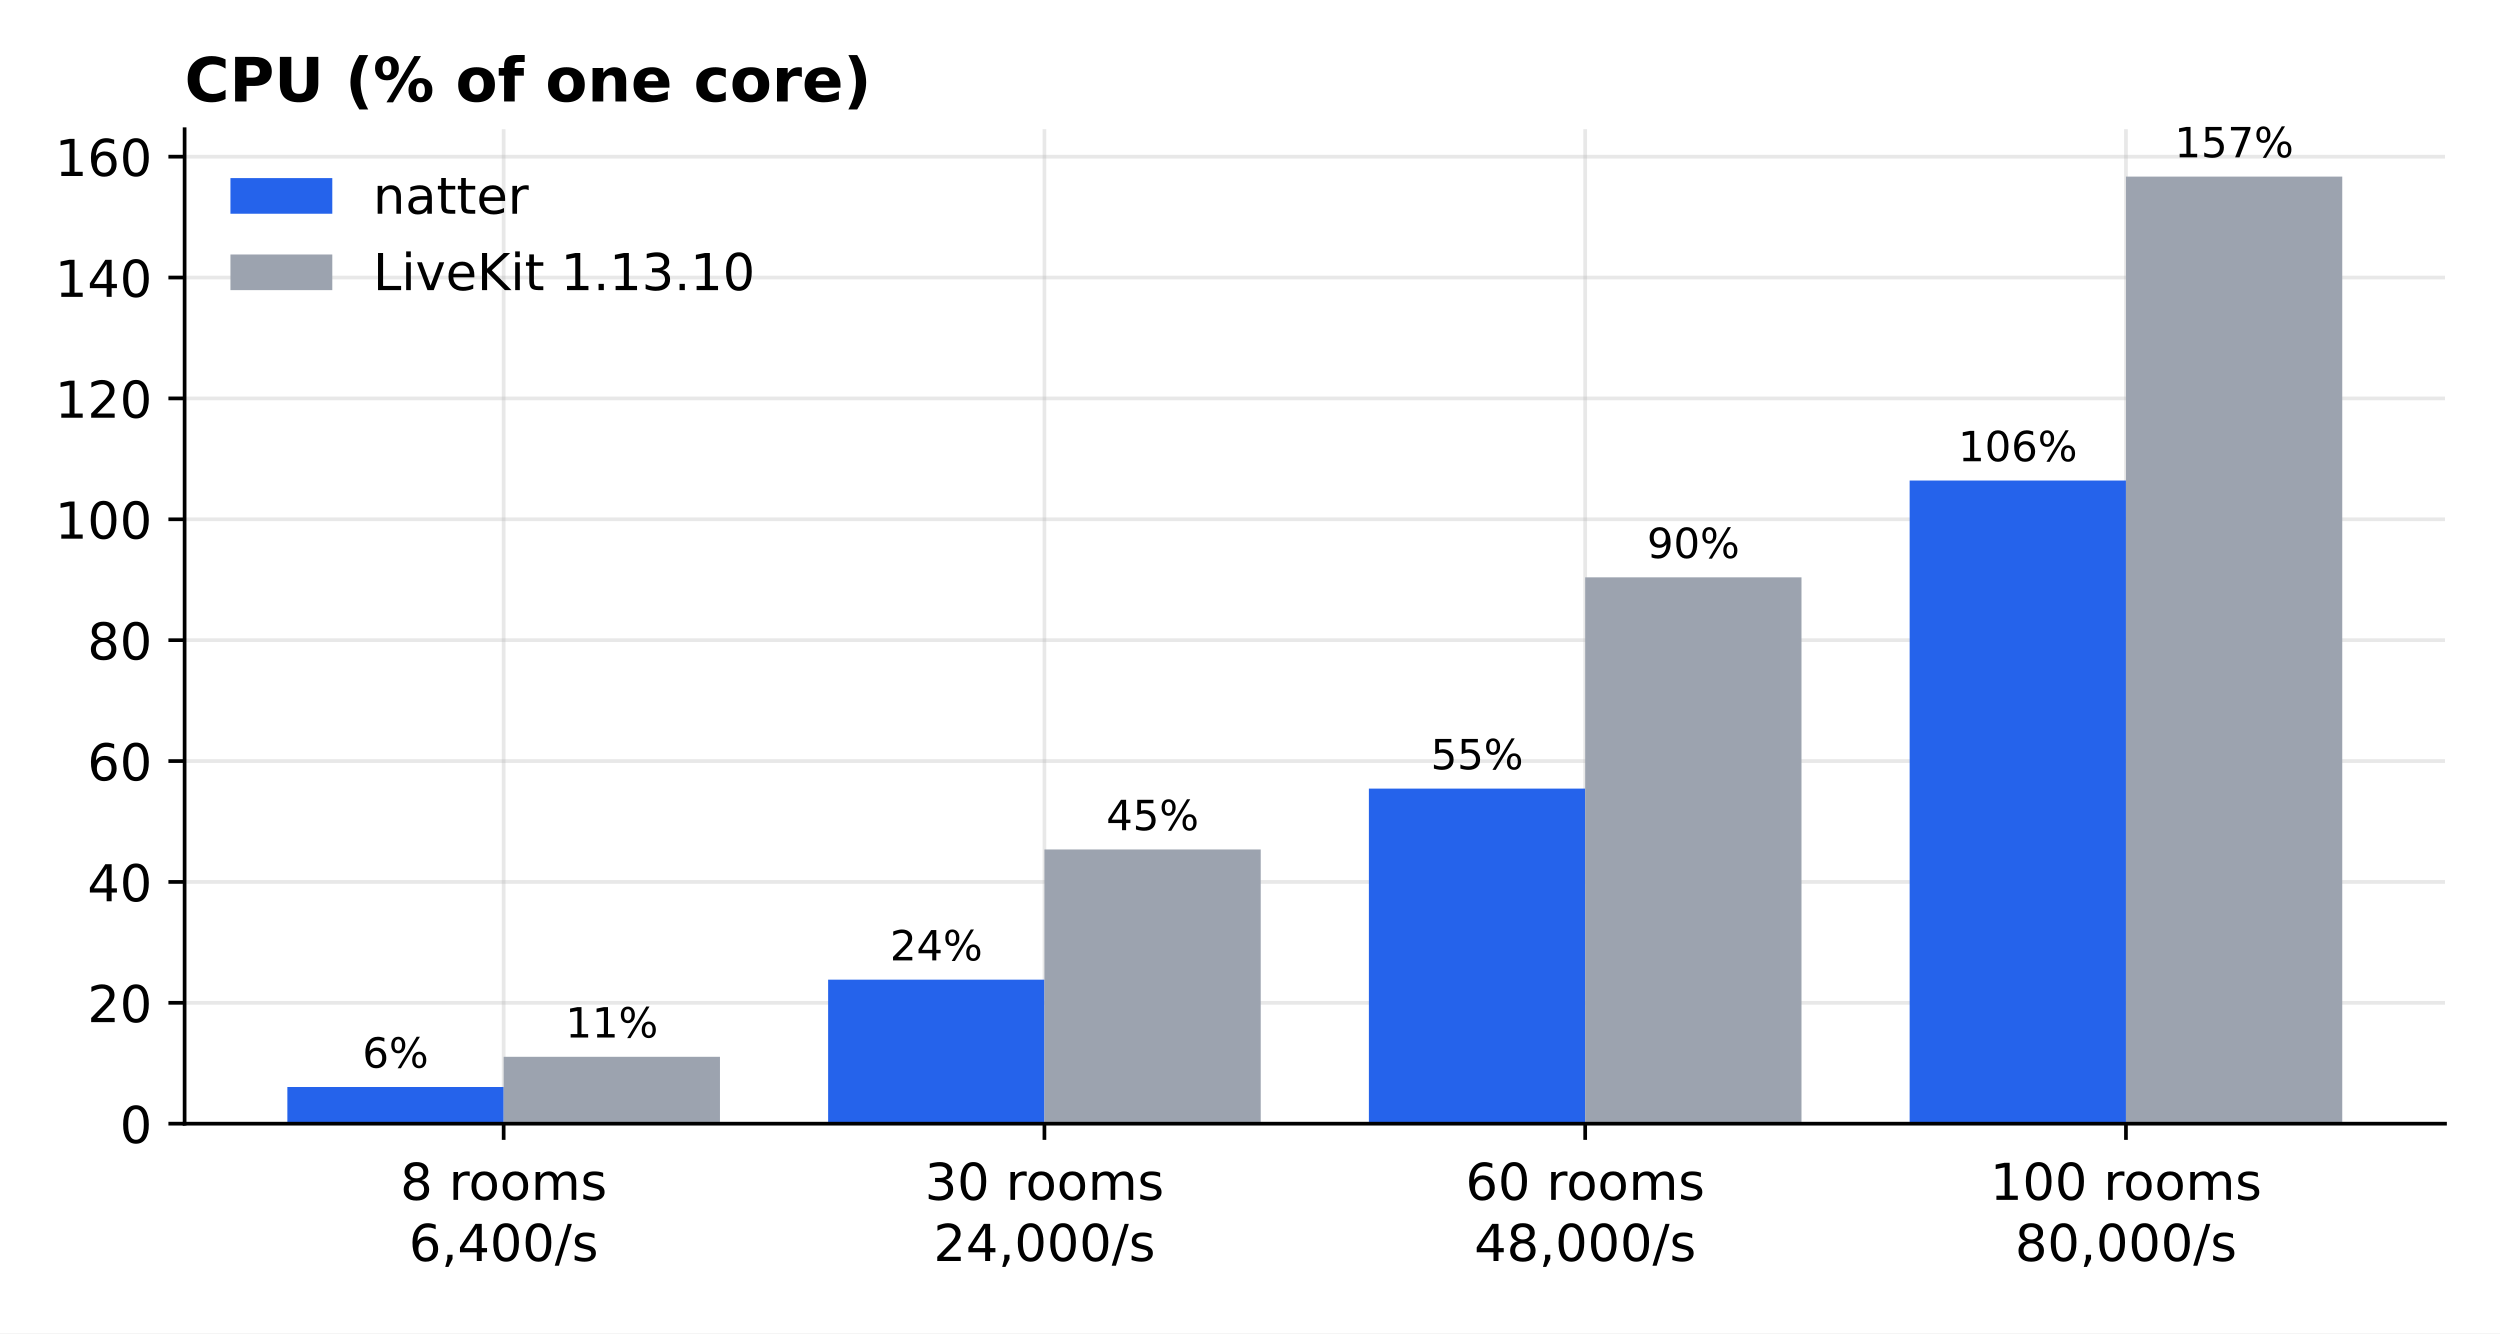
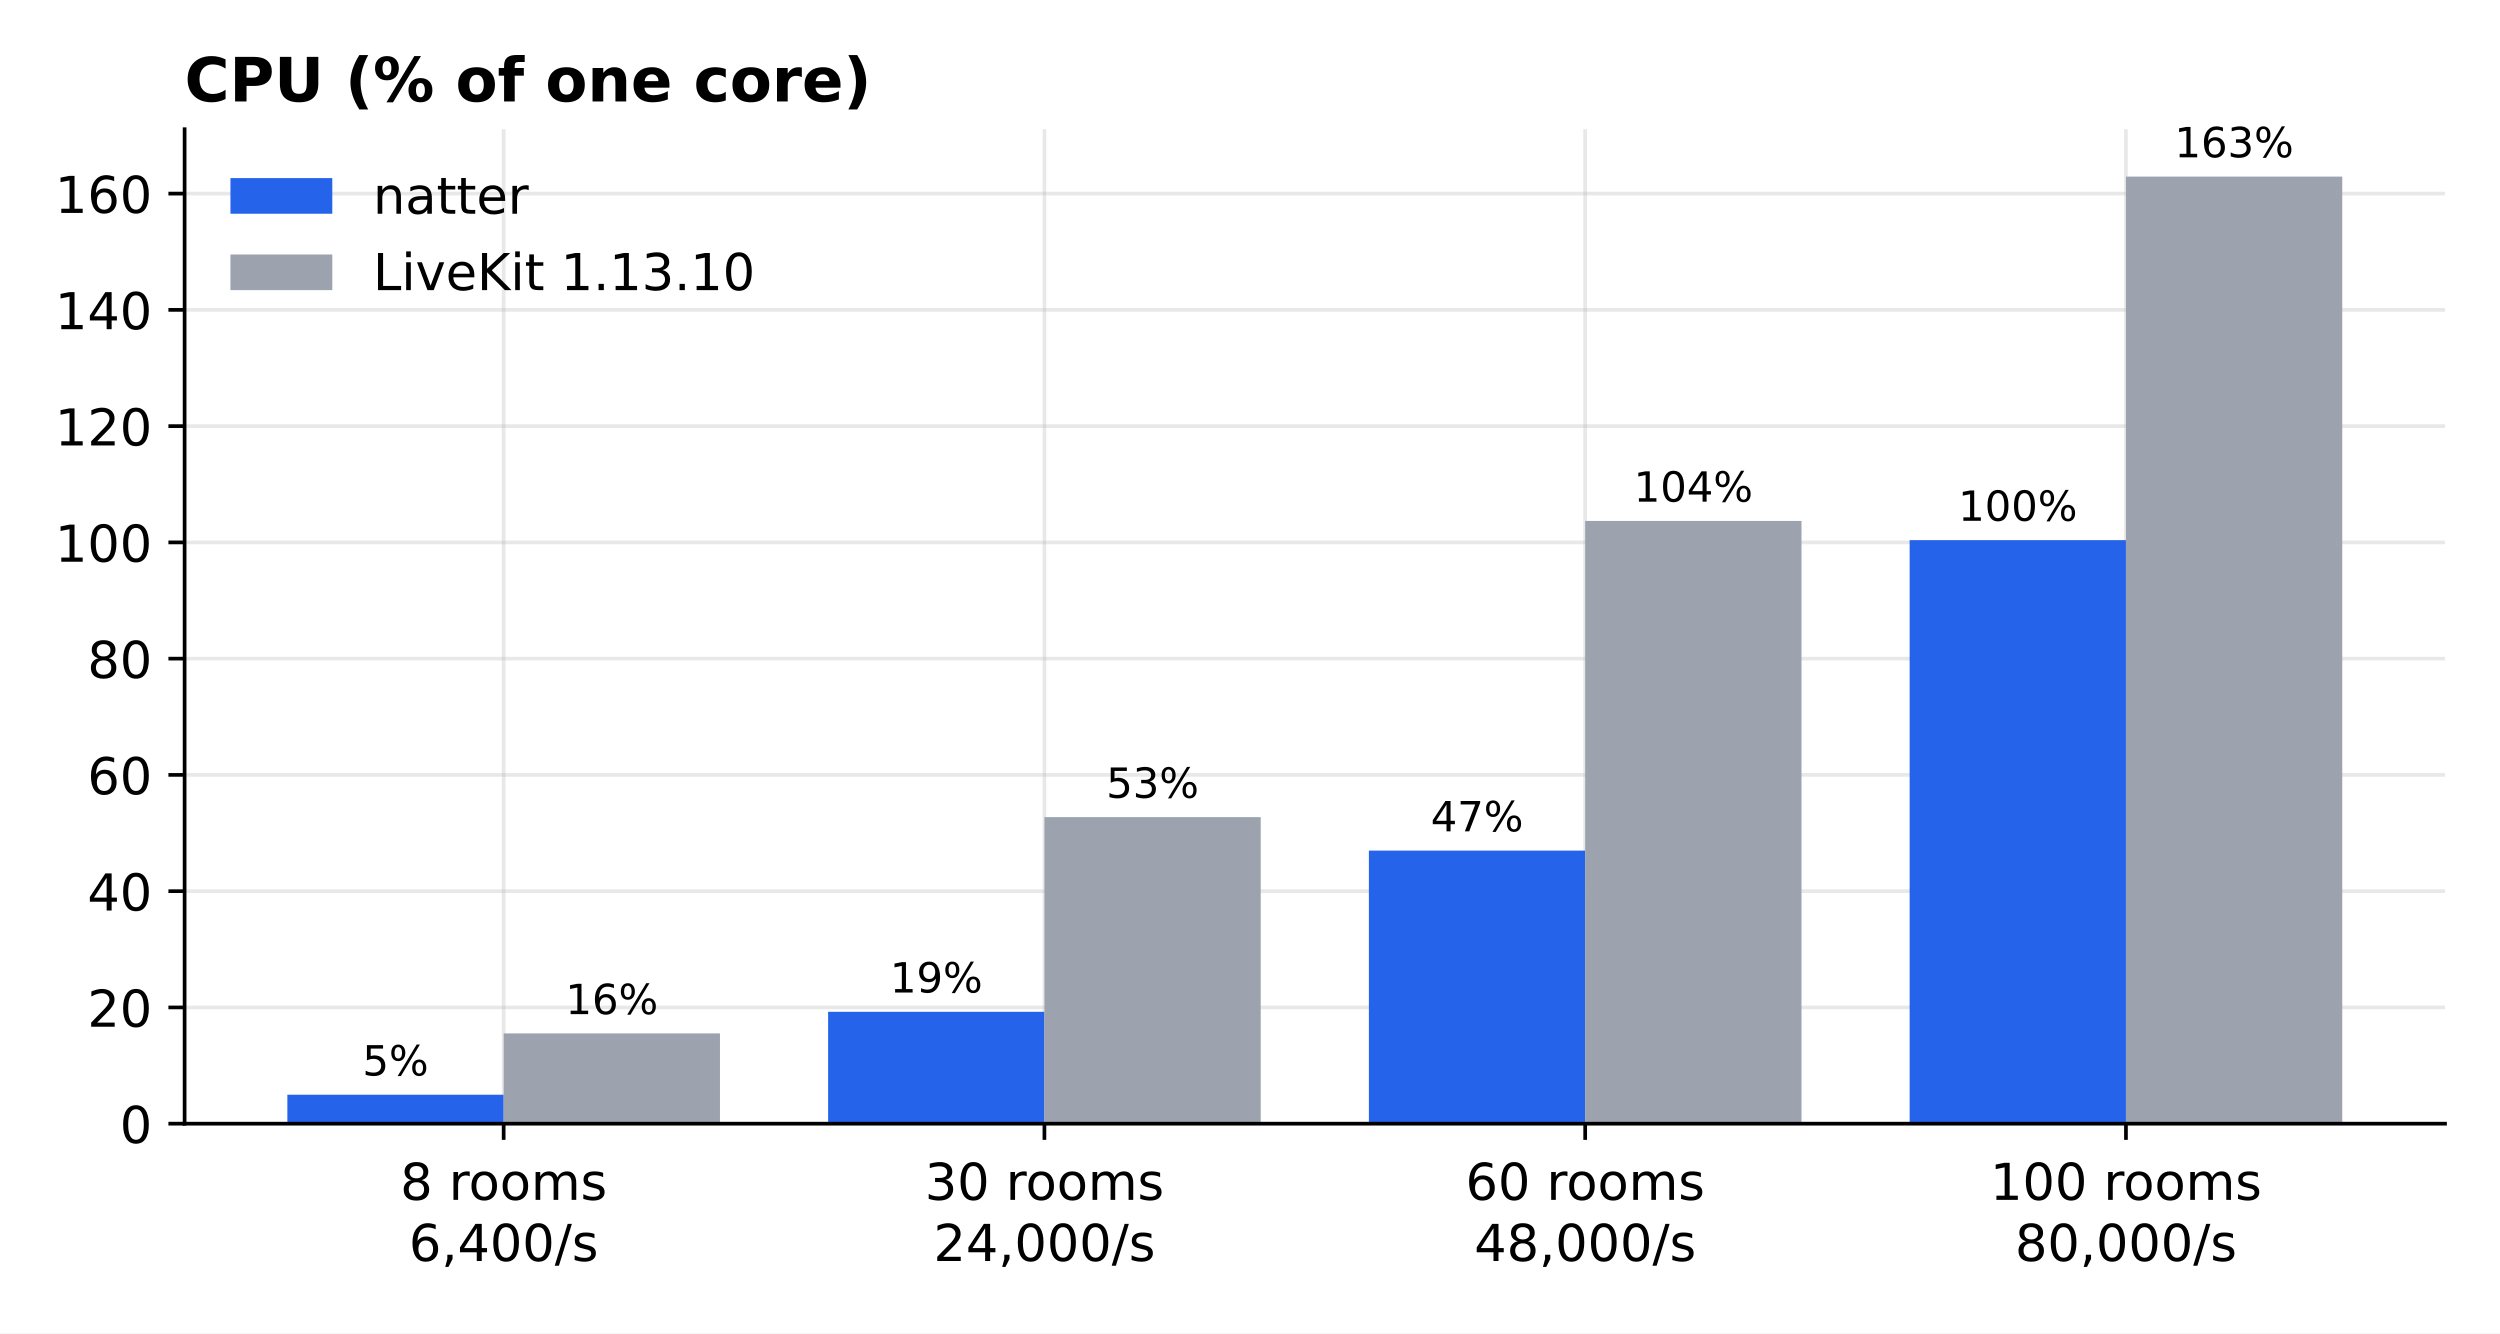
<svg xmlns="http://www.w3.org/2000/svg" xmlns:xlink="http://www.w3.org/1999/xlink" width="540pt" height="288pt" viewBox="0 0 540 288" version="1.1">
  <defs>
    <style type="text/css">*{stroke-linejoin: round; stroke-linecap: butt}</style>
  </defs>
  <g id="figure_1">
    <g id="patch_1">
      <path d="M 0 288  L 540 288  L 540 0  L 0 0  z " style="fill: #ffffff" />
    </g>
    <g id="axes_1">
      <g id="patch_2">
        <path d="M 39.876 242.716  L 528.12 242.716  L 528.12 27.91  L 39.876 27.91  z " style="fill: #ffffff" />
      </g>
      <g id="matplotlib.axis_1">
        <g id="xtick_1">
          <g id="line2d_1">
-             <path d="M 108.791 242.716  L 108.791 27.91  " clip-path="url(#pff23d82582)" style="fill: none; stroke: #b0b0b0; stroke-opacity: 0.3; stroke-width: 0.8; stroke-linecap: square" />
+             <path d="M 108.791 242.716  L 108.791 27.91  " clip-path="url(#p780adc216f)" style="fill: none; stroke: #b0b0b0; stroke-opacity: 0.3; stroke-width: 0.8; stroke-linecap: square" />
          </g>
          <g id="line2d_2">
            <defs>
-               <path id="m4f9c0ae59e" d="M 0 0  L 0 3.5  " style="stroke: #000000; stroke-width: 0.8" />
+               <path id="m94a78a3e32" d="M 0 0  L 0 3.5  " style="stroke: #000000; stroke-width: 0.8" />
            </defs>
            <g>
-               <use xlink:href="#m4f9c0ae59e" x="108.791" y="242.716" style="stroke: #000000; stroke-width: 0.8" />
+               <use xlink:href="#m94a78a3e32" x="108.791" y="242.716" style="stroke: #000000; stroke-width: 0.8" />
            </g>
          </g>
          <g id="text_1">
            <text style="font-size: 11px; font-family: 'DejaVu Sans', 'Bitstream Vera Sans', 'Computer Modern Sans Serif', 'Lucida Grande', 'Verdana', 'Geneva', 'Lucid', 'Arial', 'Helvetica', 'Avant Garde', sans-serif" transform="translate(86.45073 259.1742)">8 rooms</text>
            <text style="font-size: 11px; font-family: 'DejaVu Sans', 'Bitstream Vera Sans', 'Computer Modern Sans Serif', 'Lucida Grande', 'Verdana', 'Geneva', 'Lucid', 'Arial', 'Helvetica', 'Avant Garde', sans-serif" transform="translate(88.3276 272.3763)">6,400/s</text>
          </g>
        </g>
        <g id="xtick_2">
          <g id="line2d_3">
-             <path d="M 225.596 242.716  L 225.596 27.91  " clip-path="url(#pff23d82582)" style="fill: none; stroke: #b0b0b0; stroke-opacity: 0.3; stroke-width: 0.8; stroke-linecap: square" />
+             <path d="M 225.596 242.716  L 225.596 27.91  " clip-path="url(#p780adc216f)" style="fill: none; stroke: #b0b0b0; stroke-opacity: 0.3; stroke-width: 0.8; stroke-linecap: square" />
          </g>
          <g id="line2d_4">
            <g>
-               <use xlink:href="#m4f9c0ae59e" x="225.596" y="242.716" style="stroke: #000000; stroke-width: 0.8" />
+               <use xlink:href="#m94a78a3e32" x="225.596" y="242.716" style="stroke: #000000; stroke-width: 0.8" />
            </g>
          </g>
          <g id="text_2">
            <text style="font-size: 11px; font-family: 'DejaVu Sans', 'Bitstream Vera Sans', 'Computer Modern Sans Serif', 'Lucida Grande', 'Verdana', 'Geneva', 'Lucid', 'Arial', 'Helvetica', 'Avant Garde', sans-serif" transform="translate(199.7561 259.1742)">30 rooms</text>
            <text style="font-size: 11px; font-family: 'DejaVu Sans', 'Bitstream Vera Sans', 'Computer Modern Sans Serif', 'Lucida Grande', 'Verdana', 'Geneva', 'Lucid', 'Arial', 'Helvetica', 'Avant Garde', sans-serif" transform="translate(201.6329 272.3763)">24,000/s</text>
          </g>
        </g>
        <g id="xtick_3">
          <g id="line2d_5">
-             <path d="M 342.4 242.716  L 342.4 27.91  " clip-path="url(#pff23d82582)" style="fill: none; stroke: #b0b0b0; stroke-opacity: 0.3; stroke-width: 0.8; stroke-linecap: square" />
+             <path d="M 342.4 242.716  L 342.4 27.91  " clip-path="url(#p780adc216f)" style="fill: none; stroke: #b0b0b0; stroke-opacity: 0.3; stroke-width: 0.8; stroke-linecap: square" />
          </g>
          <g id="line2d_6">
            <g>
-               <use xlink:href="#m4f9c0ae59e" x="342.4" y="242.716" style="stroke: #000000; stroke-width: 0.8" />
+               <use xlink:href="#m94a78a3e32" x="342.4" y="242.716" style="stroke: #000000; stroke-width: 0.8" />
            </g>
          </g>
          <g id="text_3">
            <text style="font-size: 11px; font-family: 'DejaVu Sans', 'Bitstream Vera Sans', 'Computer Modern Sans Serif', 'Lucida Grande', 'Verdana', 'Geneva', 'Lucid', 'Arial', 'Helvetica', 'Avant Garde', sans-serif" transform="translate(316.5608 259.1742)">60 rooms</text>
            <text style="font-size: 11px; font-family: 'DejaVu Sans', 'Bitstream Vera Sans', 'Computer Modern Sans Serif', 'Lucida Grande', 'Verdana', 'Geneva', 'Lucid', 'Arial', 'Helvetica', 'Avant Garde', sans-serif" transform="translate(318.4377 272.3763)">48,000/s</text>
          </g>
        </g>
        <g id="xtick_4">
          <g id="line2d_7">
-             <path d="M 459.205 242.716  L 459.205 27.91  " clip-path="url(#pff23d82582)" style="fill: none; stroke: #b0b0b0; stroke-opacity: 0.3; stroke-width: 0.8; stroke-linecap: square" />
+             <path d="M 459.205 242.716  L 459.205 27.91  " clip-path="url(#p780adc216f)" style="fill: none; stroke: #b0b0b0; stroke-opacity: 0.3; stroke-width: 0.8; stroke-linecap: square" />
          </g>
          <g id="line2d_8">
            <g>
-               <use xlink:href="#m4f9c0ae59e" x="459.205" y="242.716" style="stroke: #000000; stroke-width: 0.8" />
+               <use xlink:href="#m94a78a3e32" x="459.205" y="242.716" style="stroke: #000000; stroke-width: 0.8" />
            </g>
          </g>
          <g id="text_4">
            <text style="font-size: 11px; font-family: 'DejaVu Sans', 'Bitstream Vera Sans', 'Computer Modern Sans Serif', 'Lucida Grande', 'Verdana', 'Geneva', 'Lucid', 'Arial', 'Helvetica', 'Avant Garde', sans-serif" transform="translate(429.8662 259.1742)">100 rooms</text>
            <text style="font-size: 11px; font-family: 'DejaVu Sans', 'Bitstream Vera Sans', 'Computer Modern Sans Serif', 'Lucida Grande', 'Verdana', 'Geneva', 'Lucid', 'Arial', 'Helvetica', 'Avant Garde', sans-serif" transform="translate(435.2424 272.3763)">80,000/s</text>
          </g>
        </g>
      </g>
      <g id="matplotlib.axis_2">
        <g id="ytick_1">
          <g id="line2d_9">
-             <path d="M 39.876 242.716  L 528.12 242.716  " clip-path="url(#pff23d82582)" style="fill: none; stroke: #b0b0b0; stroke-opacity: 0.3; stroke-width: 0.8; stroke-linecap: square" />
+             <path d="M 39.876 242.716  L 528.12 242.716  " clip-path="url(#p780adc216f)" style="fill: none; stroke: #b0b0b0; stroke-opacity: 0.3; stroke-width: 0.8; stroke-linecap: square" />
          </g>
          <g id="line2d_10">
            <defs>
-               <path id="m80a6b471aa" d="M 0 0  L -3.5 0  " style="stroke: #000000; stroke-width: 0.8" />
+               <path id="m5e071ba85e" d="M 0 0  L -3.5 0  " style="stroke: #000000; stroke-width: 0.8" />
            </defs>
            <g>
-               <use xlink:href="#m80a6b471aa" x="39.876" y="242.716" style="stroke: #000000; stroke-width: 0.8" />
+               <use xlink:href="#m5e071ba85e" x="39.876" y="242.716" style="stroke: #000000; stroke-width: 0.8" />
            </g>
          </g>
          <g id="text_5">
            <text style="font-size: 11px; font-family: 'DejaVu Sans', 'Bitstream Vera Sans', 'Computer Modern Sans Serif', 'Lucida Grande', 'Verdana', 'Geneva', 'Lucid', 'Arial', 'Helvetica', 'Avant Garde', sans-serif; text-anchor: end" x="32.876" y="246.894" transform="rotate(-0 32.87625 246.8944)">0</text>
          </g>
        </g>
        <g id="ytick_2">
          <g id="line2d_11">
-             <path d="M 39.876 216.606  L 528.12 216.606  " clip-path="url(#pff23d82582)" style="fill: none; stroke: #b0b0b0; stroke-opacity: 0.3; stroke-width: 0.8; stroke-linecap: square" />
+             <path d="M 39.876 217.604  L 528.12 217.604  " clip-path="url(#p780adc216f)" style="fill: none; stroke: #b0b0b0; stroke-opacity: 0.3; stroke-width: 0.8; stroke-linecap: square" />
          </g>
          <g id="line2d_12">
            <g>
-               <use xlink:href="#m80a6b471aa" x="39.876" y="216.606" style="stroke: #000000; stroke-width: 0.8" />
+               <use xlink:href="#m5e071ba85e" x="39.876" y="217.604" style="stroke: #000000; stroke-width: 0.8" />
            </g>
          </g>
          <g id="text_6">
-             <text style="font-size: 11px; font-family: 'DejaVu Sans', 'Bitstream Vera Sans', 'Computer Modern Sans Serif', 'Lucida Grande', 'Verdana', 'Geneva', 'Lucid', 'Arial', 'Helvetica', 'Avant Garde', sans-serif; text-anchor: end" x="32.876" y="220.785" transform="rotate(-0 32.87625 220.7848)">20</text>
+             <text style="font-size: 11px; font-family: 'DejaVu Sans', 'Bitstream Vera Sans', 'Computer Modern Sans Serif', 'Lucida Grande', 'Verdana', 'Geneva', 'Lucid', 'Arial', 'Helvetica', 'Avant Garde', sans-serif; text-anchor: end" x="32.876" y="221.782" transform="rotate(-0 32.87625 221.7823)">20</text>
          </g>
        </g>
        <g id="ytick_3">
          <g id="line2d_13">
-             <path d="M 39.876 190.496  L 528.12 190.496  " clip-path="url(#pff23d82582)" style="fill: none; stroke: #b0b0b0; stroke-opacity: 0.3; stroke-width: 0.8; stroke-linecap: square" />
+             <path d="M 39.876 192.492  L 528.12 192.492  " clip-path="url(#p780adc216f)" style="fill: none; stroke: #b0b0b0; stroke-opacity: 0.3; stroke-width: 0.8; stroke-linecap: square" />
          </g>
          <g id="line2d_14">
            <g>
-               <use xlink:href="#m80a6b471aa" x="39.876" y="190.496" style="stroke: #000000; stroke-width: 0.8" />
+               <use xlink:href="#m5e071ba85e" x="39.876" y="192.492" style="stroke: #000000; stroke-width: 0.8" />
            </g>
          </g>
          <g id="text_7">
-             <text style="font-size: 11px; font-family: 'DejaVu Sans', 'Bitstream Vera Sans', 'Computer Modern Sans Serif', 'Lucida Grande', 'Verdana', 'Geneva', 'Lucid', 'Arial', 'Helvetica', 'Avant Garde', sans-serif; text-anchor: end" x="32.876" y="194.675" transform="rotate(-0 32.87625 194.6751)">40</text>
+             <text style="font-size: 11px; font-family: 'DejaVu Sans', 'Bitstream Vera Sans', 'Computer Modern Sans Serif', 'Lucida Grande', 'Verdana', 'Geneva', 'Lucid', 'Arial', 'Helvetica', 'Avant Garde', sans-serif; text-anchor: end" x="32.876" y="196.67" transform="rotate(-0 32.87625 196.6702)">40</text>
          </g>
        </g>
        <g id="ytick_4">
          <g id="line2d_15">
-             <path d="M 39.876 164.387  L 528.12 164.387  " clip-path="url(#pff23d82582)" style="fill: none; stroke: #b0b0b0; stroke-opacity: 0.3; stroke-width: 0.8; stroke-linecap: square" />
+             <path d="M 39.876 167.379  L 528.12 167.379  " clip-path="url(#p780adc216f)" style="fill: none; stroke: #b0b0b0; stroke-opacity: 0.3; stroke-width: 0.8; stroke-linecap: square" />
          </g>
          <g id="line2d_16">
            <g>
-               <use xlink:href="#m80a6b471aa" x="39.876" y="164.387" style="stroke: #000000; stroke-width: 0.8" />
+               <use xlink:href="#m5e071ba85e" x="39.876" y="167.379" style="stroke: #000000; stroke-width: 0.8" />
            </g>
          </g>
          <g id="text_8">
-             <text style="font-size: 11px; font-family: 'DejaVu Sans', 'Bitstream Vera Sans', 'Computer Modern Sans Serif', 'Lucida Grande', 'Verdana', 'Geneva', 'Lucid', 'Arial', 'Helvetica', 'Avant Garde', sans-serif; text-anchor: end" x="32.876" y="168.565" transform="rotate(-0 32.87625 168.5654)">60</text>
+             <text style="font-size: 11px; font-family: 'DejaVu Sans', 'Bitstream Vera Sans', 'Computer Modern Sans Serif', 'Lucida Grande', 'Verdana', 'Geneva', 'Lucid', 'Arial', 'Helvetica', 'Avant Garde', sans-serif; text-anchor: end" x="32.876" y="171.558" transform="rotate(-0 32.87625 171.5581)">60</text>
          </g>
        </g>
        <g id="ytick_5">
          <g id="line2d_17">
-             <path d="M 39.876 138.277  L 528.12 138.277  " clip-path="url(#pff23d82582)" style="fill: none; stroke: #b0b0b0; stroke-opacity: 0.3; stroke-width: 0.8; stroke-linecap: square" />
+             <path d="M 39.876 142.267  L 528.12 142.267  " clip-path="url(#p780adc216f)" style="fill: none; stroke: #b0b0b0; stroke-opacity: 0.3; stroke-width: 0.8; stroke-linecap: square" />
          </g>
          <g id="line2d_18">
            <g>
-               <use xlink:href="#m80a6b471aa" x="39.876" y="138.277" style="stroke: #000000; stroke-width: 0.8" />
+               <use xlink:href="#m5e071ba85e" x="39.876" y="142.267" style="stroke: #000000; stroke-width: 0.8" />
            </g>
          </g>
          <g id="text_9">
-             <text style="font-size: 11px; font-family: 'DejaVu Sans', 'Bitstream Vera Sans', 'Computer Modern Sans Serif', 'Lucida Grande', 'Verdana', 'Geneva', 'Lucid', 'Arial', 'Helvetica', 'Avant Garde', sans-serif; text-anchor: end" x="32.876" y="142.456" transform="rotate(-0 32.87625 142.4558)">80</text>
+             <text style="font-size: 11px; font-family: 'DejaVu Sans', 'Bitstream Vera Sans', 'Computer Modern Sans Serif', 'Lucida Grande', 'Verdana', 'Geneva', 'Lucid', 'Arial', 'Helvetica', 'Avant Garde', sans-serif; text-anchor: end" x="32.876" y="146.446" transform="rotate(-0 32.87625 146.446)">80</text>
          </g>
        </g>
        <g id="ytick_6">
          <g id="line2d_19">
-             <path d="M 39.876 112.167  L 528.12 112.167  " clip-path="url(#pff23d82582)" style="fill: none; stroke: #b0b0b0; stroke-opacity: 0.3; stroke-width: 0.8; stroke-linecap: square" />
+             <path d="M 39.876 117.155  L 528.12 117.155  " clip-path="url(#p780adc216f)" style="fill: none; stroke: #b0b0b0; stroke-opacity: 0.3; stroke-width: 0.8; stroke-linecap: square" />
          </g>
          <g id="line2d_20">
            <g>
-               <use xlink:href="#m80a6b471aa" x="39.876" y="112.167" style="stroke: #000000; stroke-width: 0.8" />
+               <use xlink:href="#m5e071ba85e" x="39.876" y="117.155" style="stroke: #000000; stroke-width: 0.8" />
            </g>
          </g>
          <g id="text_10">
-             <text style="font-size: 11px; font-family: 'DejaVu Sans', 'Bitstream Vera Sans', 'Computer Modern Sans Serif', 'Lucida Grande', 'Verdana', 'Geneva', 'Lucid', 'Arial', 'Helvetica', 'Avant Garde', sans-serif; text-anchor: end" x="32.876" y="116.346" transform="rotate(-0 32.87625 116.3461)">100</text>
+             <text style="font-size: 11px; font-family: 'DejaVu Sans', 'Bitstream Vera Sans', 'Computer Modern Sans Serif', 'Lucida Grande', 'Verdana', 'Geneva', 'Lucid', 'Arial', 'Helvetica', 'Avant Garde', sans-serif; text-anchor: end" x="32.876" y="121.334" transform="rotate(-0 32.87625 121.3339)">100</text>
          </g>
        </g>
        <g id="ytick_7">
          <g id="line2d_21">
-             <path d="M 39.876 86.058  L 528.12 86.058  " clip-path="url(#pff23d82582)" style="fill: none; stroke: #b0b0b0; stroke-opacity: 0.3; stroke-width: 0.8; stroke-linecap: square" />
+             <path d="M 39.876 92.043  L 528.12 92.043  " clip-path="url(#p780adc216f)" style="fill: none; stroke: #b0b0b0; stroke-opacity: 0.3; stroke-width: 0.8; stroke-linecap: square" />
          </g>
          <g id="line2d_22">
            <g>
-               <use xlink:href="#m80a6b471aa" x="39.876" y="86.058" style="stroke: #000000; stroke-width: 0.8" />
+               <use xlink:href="#m5e071ba85e" x="39.876" y="92.043" style="stroke: #000000; stroke-width: 0.8" />
            </g>
          </g>
          <g id="text_11">
-             <text style="font-size: 11px; font-family: 'DejaVu Sans', 'Bitstream Vera Sans', 'Computer Modern Sans Serif', 'Lucida Grande', 'Verdana', 'Geneva', 'Lucid', 'Arial', 'Helvetica', 'Avant Garde', sans-serif; text-anchor: end" x="32.876" y="90.236" transform="rotate(-0 32.87625 90.23643)">120</text>
+             <text style="font-size: 11px; font-family: 'DejaVu Sans', 'Bitstream Vera Sans', 'Computer Modern Sans Serif', 'Lucida Grande', 'Verdana', 'Geneva', 'Lucid', 'Arial', 'Helvetica', 'Avant Garde', sans-serif; text-anchor: end" x="32.876" y="96.222" transform="rotate(-0 32.87625 96.2218)">120</text>
          </g>
        </g>
        <g id="ytick_8">
          <g id="line2d_23">
-             <path d="M 39.876 59.948  L 528.12 59.948  " clip-path="url(#pff23d82582)" style="fill: none; stroke: #b0b0b0; stroke-opacity: 0.3; stroke-width: 0.8; stroke-linecap: square" />
+             <path d="M 39.876 66.931  L 528.12 66.931  " clip-path="url(#p780adc216f)" style="fill: none; stroke: #b0b0b0; stroke-opacity: 0.3; stroke-width: 0.8; stroke-linecap: square" />
          </g>
          <g id="line2d_24">
            <g>
-               <use xlink:href="#m80a6b471aa" x="39.876" y="59.948" style="stroke: #000000; stroke-width: 0.8" />
+               <use xlink:href="#m5e071ba85e" x="39.876" y="66.931" style="stroke: #000000; stroke-width: 0.8" />
            </g>
          </g>
          <g id="text_12">
-             <text style="font-size: 11px; font-family: 'DejaVu Sans', 'Bitstream Vera Sans', 'Computer Modern Sans Serif', 'Lucida Grande', 'Verdana', 'Geneva', 'Lucid', 'Arial', 'Helvetica', 'Avant Garde', sans-serif; text-anchor: end" x="32.876" y="64.127" transform="rotate(-0 32.87625 64.12677)">140</text>
+             <text style="font-size: 11px; font-family: 'DejaVu Sans', 'Bitstream Vera Sans', 'Computer Modern Sans Serif', 'Lucida Grande', 'Verdana', 'Geneva', 'Lucid', 'Arial', 'Helvetica', 'Avant Garde', sans-serif; text-anchor: end" x="32.876" y="71.11" transform="rotate(-0 32.87625 71.1097)">140</text>
          </g>
        </g>
        <g id="ytick_9">
          <g id="line2d_25">
-             <path d="M 39.876 33.838  L 528.12 33.838  " clip-path="url(#pff23d82582)" style="fill: none; stroke: #b0b0b0; stroke-opacity: 0.3; stroke-width: 0.8; stroke-linecap: square" />
+             <path d="M 39.876 41.819  L 528.12 41.819  " clip-path="url(#p780adc216f)" style="fill: none; stroke: #b0b0b0; stroke-opacity: 0.3; stroke-width: 0.8; stroke-linecap: square" />
          </g>
          <g id="line2d_26">
            <g>
-               <use xlink:href="#m80a6b471aa" x="39.876" y="33.838" style="stroke: #000000; stroke-width: 0.8" />
+               <use xlink:href="#m5e071ba85e" x="39.876" y="41.819" style="stroke: #000000; stroke-width: 0.8" />
            </g>
          </g>
          <g id="text_13">
-             <text style="font-size: 11px; font-family: 'DejaVu Sans', 'Bitstream Vera Sans', 'Computer Modern Sans Serif', 'Lucida Grande', 'Verdana', 'Geneva', 'Lucid', 'Arial', 'Helvetica', 'Avant Garde', sans-serif; text-anchor: end" x="32.876" y="38.017" transform="rotate(-0 32.87625 38.0171)">160</text>
+             <text style="font-size: 11px; font-family: 'DejaVu Sans', 'Bitstream Vera Sans', 'Computer Modern Sans Serif', 'Lucida Grande', 'Verdana', 'Geneva', 'Lucid', 'Arial', 'Helvetica', 'Avant Garde', sans-serif; text-anchor: end" x="32.876" y="45.998" transform="rotate(-0 32.87625 45.9976)">160</text>
          </g>
        </g>
      </g>
      <g id="patch_3">
-         <path d="M 62.069 242.716  L 108.791 242.716  L 108.791 234.785  L 62.069 234.785  z " clip-path="url(#pff23d82582)" style="fill: #2563eb" />
+         <path d="M 62.069 242.716  L 108.791 242.716  L 108.791 236.469  L 62.069 236.469  z " clip-path="url(#p780adc216f)" style="fill: #2563eb" />
      </g>
      <g id="patch_4">
-         <path d="M 178.874 242.716  L 225.596 242.716  L 225.596 211.614  L 178.874 211.614  z " clip-path="url(#pff23d82582)" style="fill: #2563eb" />
+         <path d="M 178.874 242.716  L 225.596 242.716  L 225.596 218.546  L 178.874 218.546  z " clip-path="url(#p780adc216f)" style="fill: #2563eb" />
      </g>
      <g id="patch_5">
-         <path d="M 295.679 242.716  L 342.4 242.716  L 342.4 170.331  L 295.679 170.331  z " clip-path="url(#pff23d82582)" style="fill: #2563eb" />
+         <path d="M 295.679 242.716  L 342.4 242.716  L 342.4 183.736  L 295.679 183.736  z " clip-path="url(#p780adc216f)" style="fill: #2563eb" />
      </g>
      <g id="patch_6">
-         <path d="M 412.483 242.716  L 459.205 242.716  L 459.205 103.789  L 412.483 103.789  z " clip-path="url(#pff23d82582)" style="fill: #2563eb" />
+         <path d="M 412.483 242.716  L 459.205 242.716  L 459.205 116.663  L 412.483 116.663  z " clip-path="url(#p780adc216f)" style="fill: #2563eb" />
      </g>
      <g id="patch_7">
-         <path d="M 108.791 242.716  L 155.513 242.716  L 155.513 228.268  L 108.791 228.268  z " clip-path="url(#pff23d82582)" style="fill: #9ca3af" />
+         <path d="M 108.791 242.716  L 155.513 242.716  L 155.513 223.22  L 108.791 223.22  z " clip-path="url(#p780adc216f)" style="fill: #9ca3af" />
      </g>
      <g id="patch_8">
-         <path d="M 225.596 242.716  L 272.318 242.716  L 272.318 183.487  L 225.596 183.487  z " clip-path="url(#pff23d82582)" style="fill: #9ca3af" />
+         <path d="M 225.596 242.716  L 272.318 242.716  L 272.318 176.494  L 225.596 176.494  z " clip-path="url(#p780adc216f)" style="fill: #9ca3af" />
      </g>
      <g id="patch_9">
-         <path d="M 342.4 242.716  L 389.122 242.716  L 389.122 124.705  L 342.4 124.705  z " clip-path="url(#pff23d82582)" style="fill: #9ca3af" />
+         <path d="M 342.4 242.716  L 389.122 242.716  L 389.122 112.525  L 342.4 112.525  z " clip-path="url(#p780adc216f)" style="fill: #9ca3af" />
      </g>
      <g id="patch_10">
-         <path d="M 459.205 242.716  L 505.927 242.716  L 505.927 38.139  L 459.205 38.139  z " clip-path="url(#pff23d82582)" style="fill: #9ca3af" />
+         <path d="M 459.205 242.716  L 505.927 242.716  L 505.927 38.139  L 459.205 38.139  z " clip-path="url(#p780adc216f)" style="fill: #9ca3af" />
      </g>
      <g id="patch_11">
        <path d="M 39.876 242.716  L 39.876 27.91  " style="fill: none; stroke: #000000; stroke-width: 0.8; stroke-linejoin: miter; stroke-linecap: square" />
      </g>
      <g id="patch_12">
        <path d="M 39.876 242.716  L 528.12 242.716  " style="fill: none; stroke: #000000; stroke-width: 0.8; stroke-linejoin: miter; stroke-linecap: square" />
      </g>
      <g id="text_14">
-         <text style="font-size: 9px; font-family: 'DejaVu Sans', 'Bitstream Vera Sans', 'Computer Modern Sans Serif', 'Lucida Grande', 'Verdana', 'Geneva', 'Lucid', 'Arial', 'Helvetica', 'Avant Garde', sans-serif; text-anchor: middle" x="85.43" y="230.623" transform="rotate(-0 85.43009 230.6232)">6%</text>
+         <text style="font-size: 9px; font-family: 'DejaVu Sans', 'Bitstream Vera Sans', 'Computer Modern Sans Serif', 'Lucida Grande', 'Verdana', 'Geneva', 'Lucid', 'Arial', 'Helvetica', 'Avant Garde', sans-serif; text-anchor: middle" x="85.43" y="232.307" transform="rotate(-0 85.43009 232.3073)">5%</text>
      </g>
      <g id="text_15">
-         <text style="font-size: 9px; font-family: 'DejaVu Sans', 'Bitstream Vera Sans', 'Computer Modern Sans Serif', 'Lucida Grande', 'Verdana', 'Geneva', 'Lucid', 'Arial', 'Helvetica', 'Avant Garde', sans-serif; text-anchor: middle" x="202.235" y="207.452" transform="rotate(-0 202.2348 207.4517)">24%</text>
+         <text style="font-size: 9px; font-family: 'DejaVu Sans', 'Bitstream Vera Sans', 'Computer Modern Sans Serif', 'Lucida Grande', 'Verdana', 'Geneva', 'Lucid', 'Arial', 'Helvetica', 'Avant Garde', sans-serif; text-anchor: middle" x="202.235" y="214.384" transform="rotate(-0 202.2348 214.3843)">19%</text>
      </g>
      <g id="text_16">
-         <text style="font-size: 9px; font-family: 'DejaVu Sans', 'Bitstream Vera Sans', 'Computer Modern Sans Serif', 'Lucida Grande', 'Verdana', 'Geneva', 'Lucid', 'Arial', 'Helvetica', 'Avant Garde', sans-serif; text-anchor: middle" x="319.04" y="166.169" transform="rotate(-0 319.0395 166.1692)">55%</text>
+         <text style="font-size: 9px; font-family: 'DejaVu Sans', 'Bitstream Vera Sans', 'Computer Modern Sans Serif', 'Lucida Grande', 'Verdana', 'Geneva', 'Lucid', 'Arial', 'Helvetica', 'Avant Garde', sans-serif; text-anchor: middle" x="319.04" y="179.574" transform="rotate(-0 319.0395 179.5743)">47%</text>
      </g>
      <g id="text_17">
-         <text style="font-size: 9px; font-family: 'DejaVu Sans', 'Bitstream Vera Sans', 'Computer Modern Sans Serif', 'Lucida Grande', 'Verdana', 'Geneva', 'Lucid', 'Arial', 'Helvetica', 'Avant Garde', sans-serif; text-anchor: middle" x="435.844" y="99.627" transform="rotate(-0 435.8443 99.62693)">106%</text>
+         <text style="font-size: 9px; font-family: 'DejaVu Sans', 'Bitstream Vera Sans', 'Computer Modern Sans Serif', 'Lucida Grande', 'Verdana', 'Geneva', 'Lucid', 'Arial', 'Helvetica', 'Avant Garde', sans-serif; text-anchor: middle" x="435.844" y="112.5" transform="rotate(-0 435.8443 112.5004)">100%</text>
      </g>
      <g id="text_18">
-         <text style="font-size: 9px; font-family: 'DejaVu Sans', 'Bitstream Vera Sans', 'Computer Modern Sans Serif', 'Lucida Grande', 'Verdana', 'Geneva', 'Lucid', 'Arial', 'Helvetica', 'Avant Garde', sans-serif; text-anchor: middle" x="132.152" y="224.106" transform="rotate(-0 132.152 224.1055)">11%</text>
+         <text style="font-size: 9px; font-family: 'DejaVu Sans', 'Bitstream Vera Sans', 'Computer Modern Sans Serif', 'Lucida Grande', 'Verdana', 'Geneva', 'Lucid', 'Arial', 'Helvetica', 'Avant Garde', sans-serif; text-anchor: middle" x="132.152" y="219.058" transform="rotate(-0 132.152 219.0576)">16%</text>
      </g>
      <g id="text_19">
-         <text style="font-size: 9px; font-family: 'DejaVu Sans', 'Bitstream Vera Sans', 'Computer Modern Sans Serif', 'Lucida Grande', 'Verdana', 'Geneva', 'Lucid', 'Arial', 'Helvetica', 'Avant Garde', sans-serif; text-anchor: middle" x="248.957" y="179.325" transform="rotate(-0 248.9567 179.3253)">45%</text>
+         <text style="font-size: 9px; font-family: 'DejaVu Sans', 'Bitstream Vera Sans', 'Computer Modern Sans Serif', 'Lucida Grande', 'Verdana', 'Geneva', 'Lucid', 'Arial', 'Helvetica', 'Avant Garde', sans-serif; text-anchor: middle" x="248.957" y="172.332" transform="rotate(-0 248.9567 172.3321)">53%</text>
      </g>
      <g id="text_20">
-         <text style="font-size: 9px; font-family: 'DejaVu Sans', 'Bitstream Vera Sans', 'Computer Modern Sans Serif', 'Lucida Grande', 'Verdana', 'Geneva', 'Lucid', 'Arial', 'Helvetica', 'Avant Garde', sans-serif; text-anchor: middle" x="365.761" y="120.542" transform="rotate(-0 365.7614 120.5425)">90%</text>
+         <text style="font-size: 9px; font-family: 'DejaVu Sans', 'Bitstream Vera Sans', 'Computer Modern Sans Serif', 'Lucida Grande', 'Verdana', 'Geneva', 'Lucid', 'Arial', 'Helvetica', 'Avant Garde', sans-serif; text-anchor: middle" x="365.761" y="108.363" transform="rotate(-0 365.7614 108.3626)">104%</text>
      </g>
      <g id="text_21">
-         <text style="font-size: 9px; font-family: 'DejaVu Sans', 'Bitstream Vera Sans', 'Computer Modern Sans Serif', 'Lucida Grande', 'Verdana', 'Geneva', 'Lucid', 'Arial', 'Helvetica', 'Avant Garde', sans-serif; text-anchor: middle" x="482.566" y="33.977" transform="rotate(-0 482.5662 33.97667)">157%</text>
+         <text style="font-size: 9px; font-family: 'DejaVu Sans', 'Bitstream Vera Sans', 'Computer Modern Sans Serif', 'Lucida Grande', 'Verdana', 'Geneva', 'Lucid', 'Arial', 'Helvetica', 'Avant Garde', sans-serif; text-anchor: middle" x="482.566" y="33.977" transform="rotate(-0 482.5662 33.97667)">163%</text>
      </g>
      <g id="text_22">
        <text style="font-weight: 700; font-size: 13.2px; font-family: 'DejaVu Sans', 'Bitstream Vera Sans', 'Computer Modern Sans Serif', 'Lucida Grande', 'Verdana', 'Geneva', 'Lucid', 'Arial', 'Helvetica', 'Avant Garde', sans-serif; text-anchor: start" x="39.876" y="21.91" transform="rotate(-0 39.87625 21.90994)">CPU (% of one core)</text>
      </g>
      <g id="legend_1">
        <g id="patch_13">
          <path d="M 49.776 46.168  L 71.776 46.168  L 71.776 38.468  L 49.776 38.468  z " style="fill: #2563eb" />
        </g>
        <g id="text_23">
          <text style="font-size: 11px; font-family: 'DejaVu Sans', 'Bitstream Vera Sans', 'Computer Modern Sans Serif', 'Lucida Grande', 'Verdana', 'Geneva', 'Lucid', 'Arial', 'Helvetica', 'Avant Garde', sans-serif; text-anchor: start" x="80.576" y="46.168" transform="rotate(-0 80.57625 46.16822)">natter</text>
        </g>
        <g id="patch_14">
          <path d="M 49.776 62.669  L 71.776 62.669  L 71.776 54.969  L 49.776 54.969  z " style="fill: #9ca3af" />
        </g>
        <g id="text_24">
          <text style="font-size: 11px; font-family: 'DejaVu Sans', 'Bitstream Vera Sans', 'Computer Modern Sans Serif', 'Lucida Grande', 'Verdana', 'Geneva', 'Lucid', 'Arial', 'Helvetica', 'Avant Garde', sans-serif; text-anchor: start" x="80.576" y="62.669" transform="rotate(-0 80.57625 62.66908)">LiveKit 1.13.10</text>
        </g>
      </g>
    </g>
  </g>
  <defs>
-     <clipPath id="pff23d82582">
+     <clipPath id="p780adc216f">
      <rect x="39.876" y="27.91" width="488.244" height="214.806" />
    </clipPath>
  </defs>
</svg>
